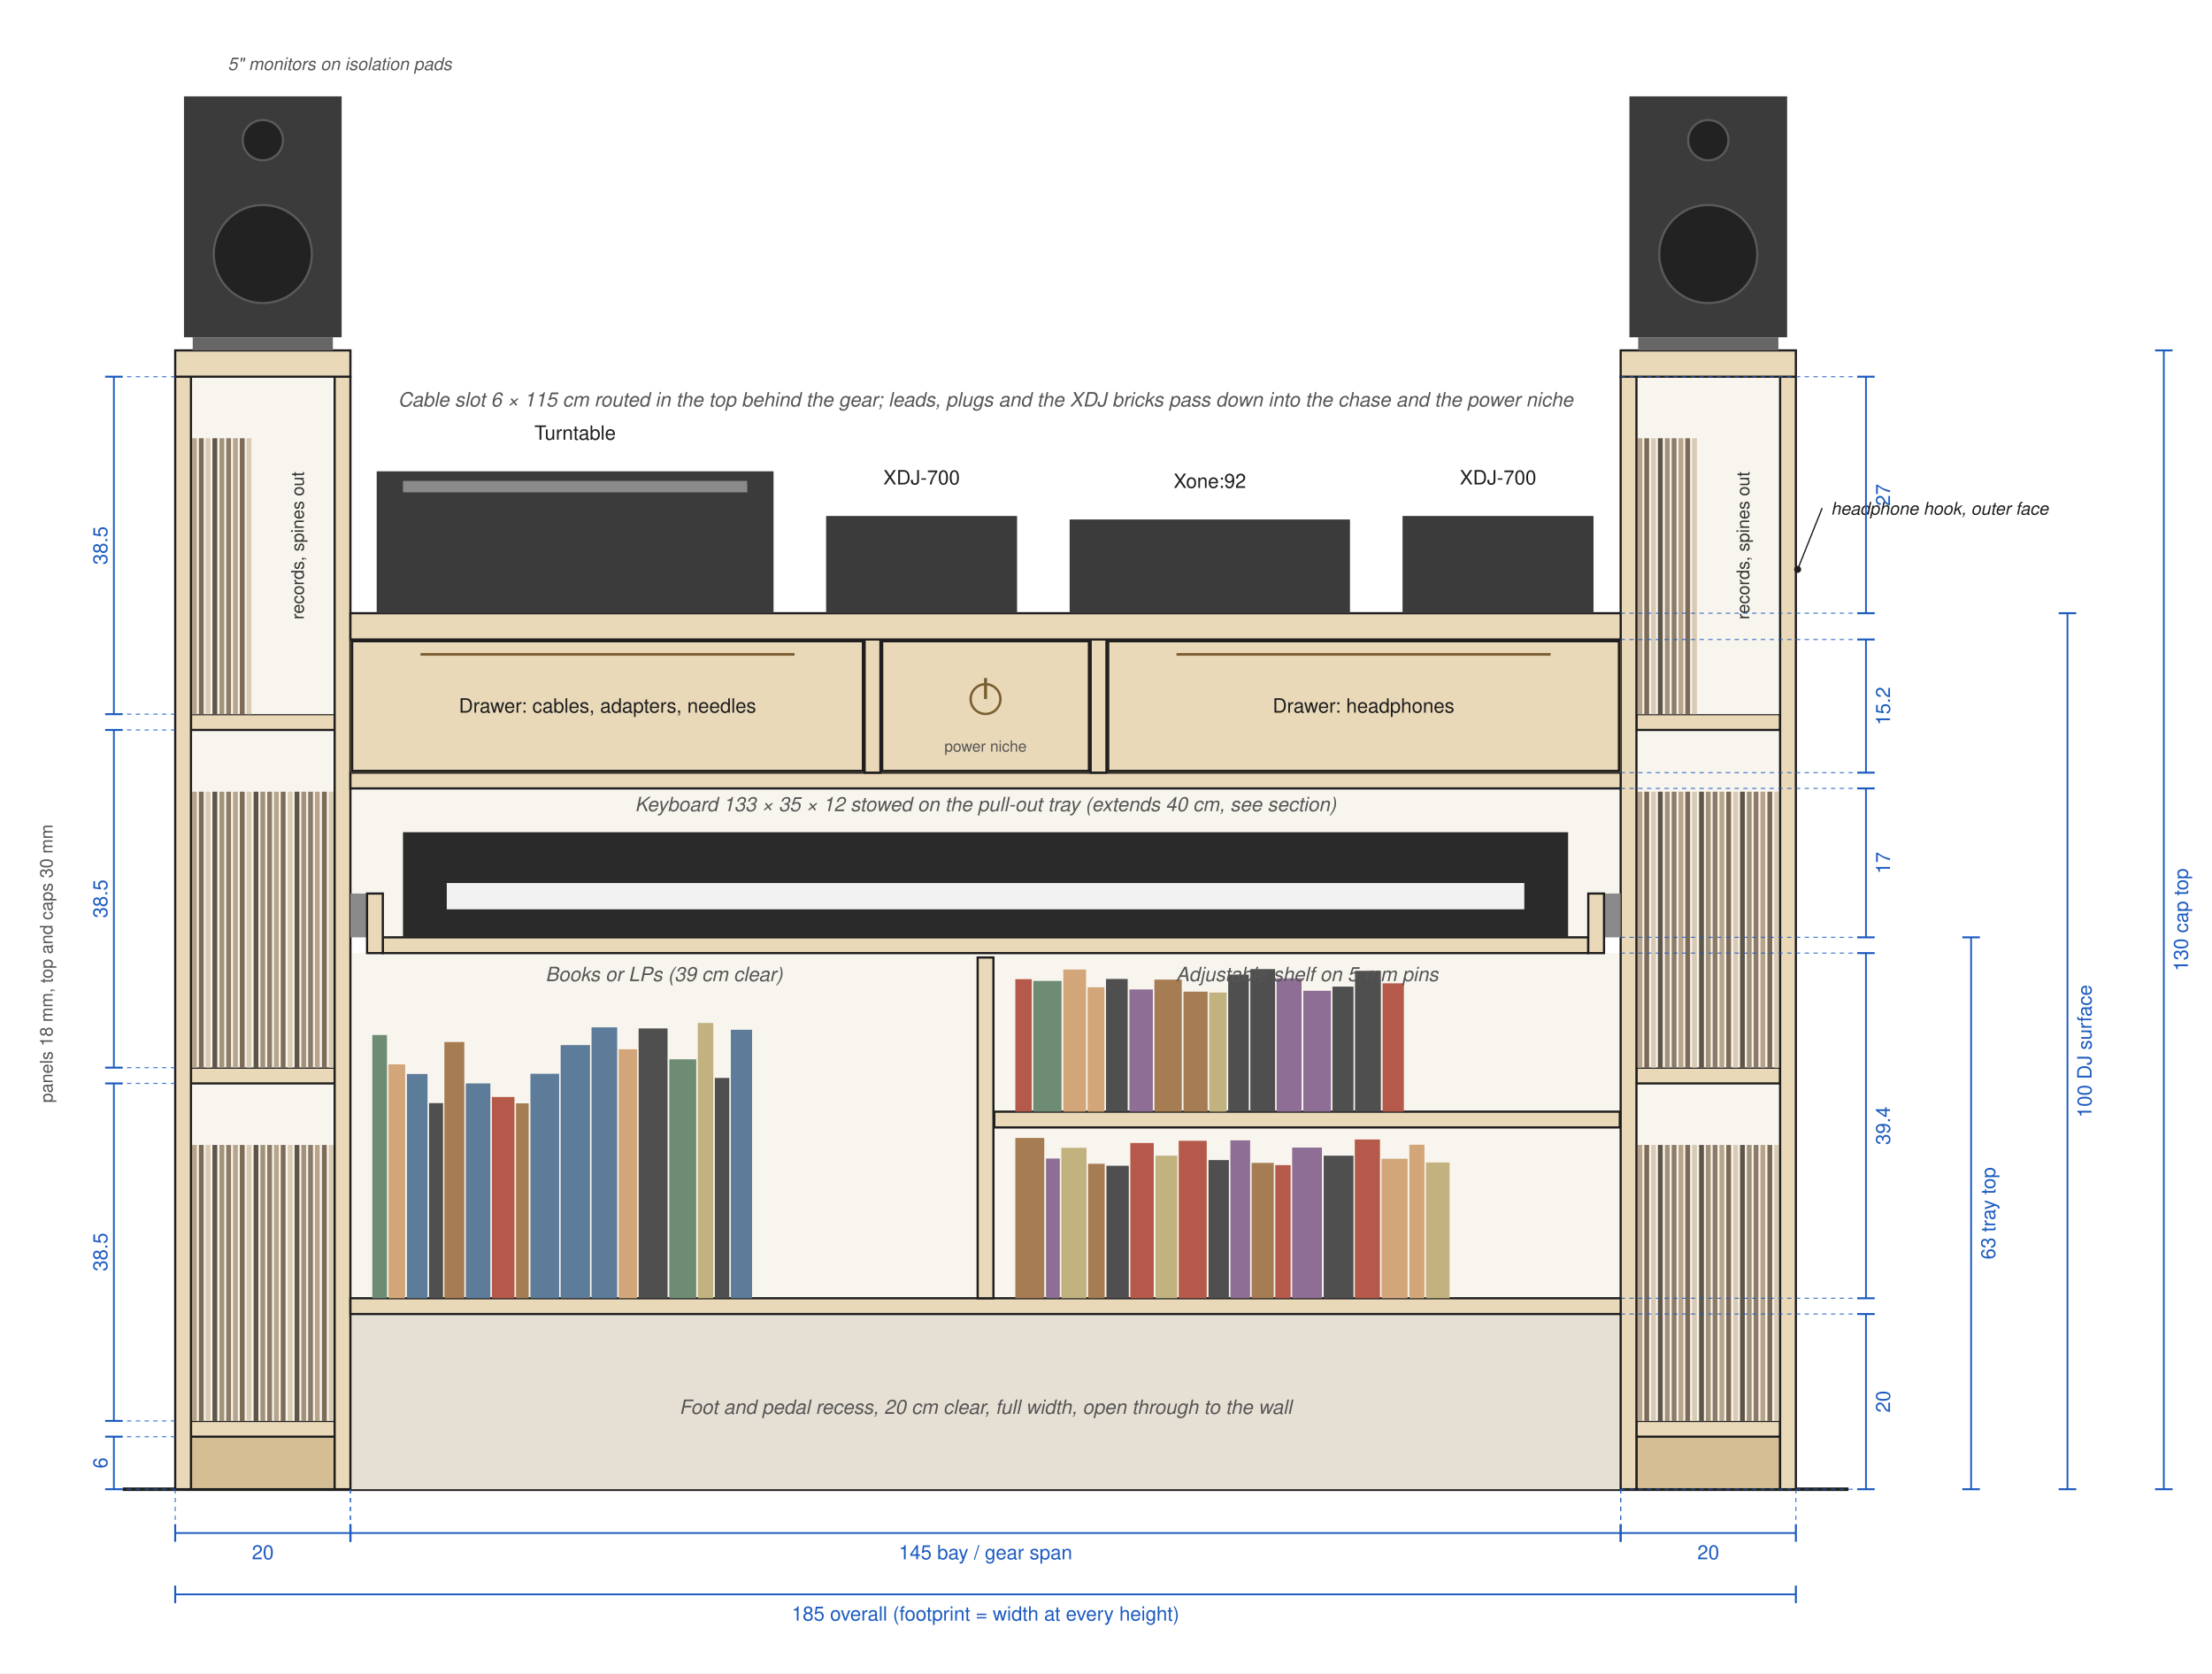
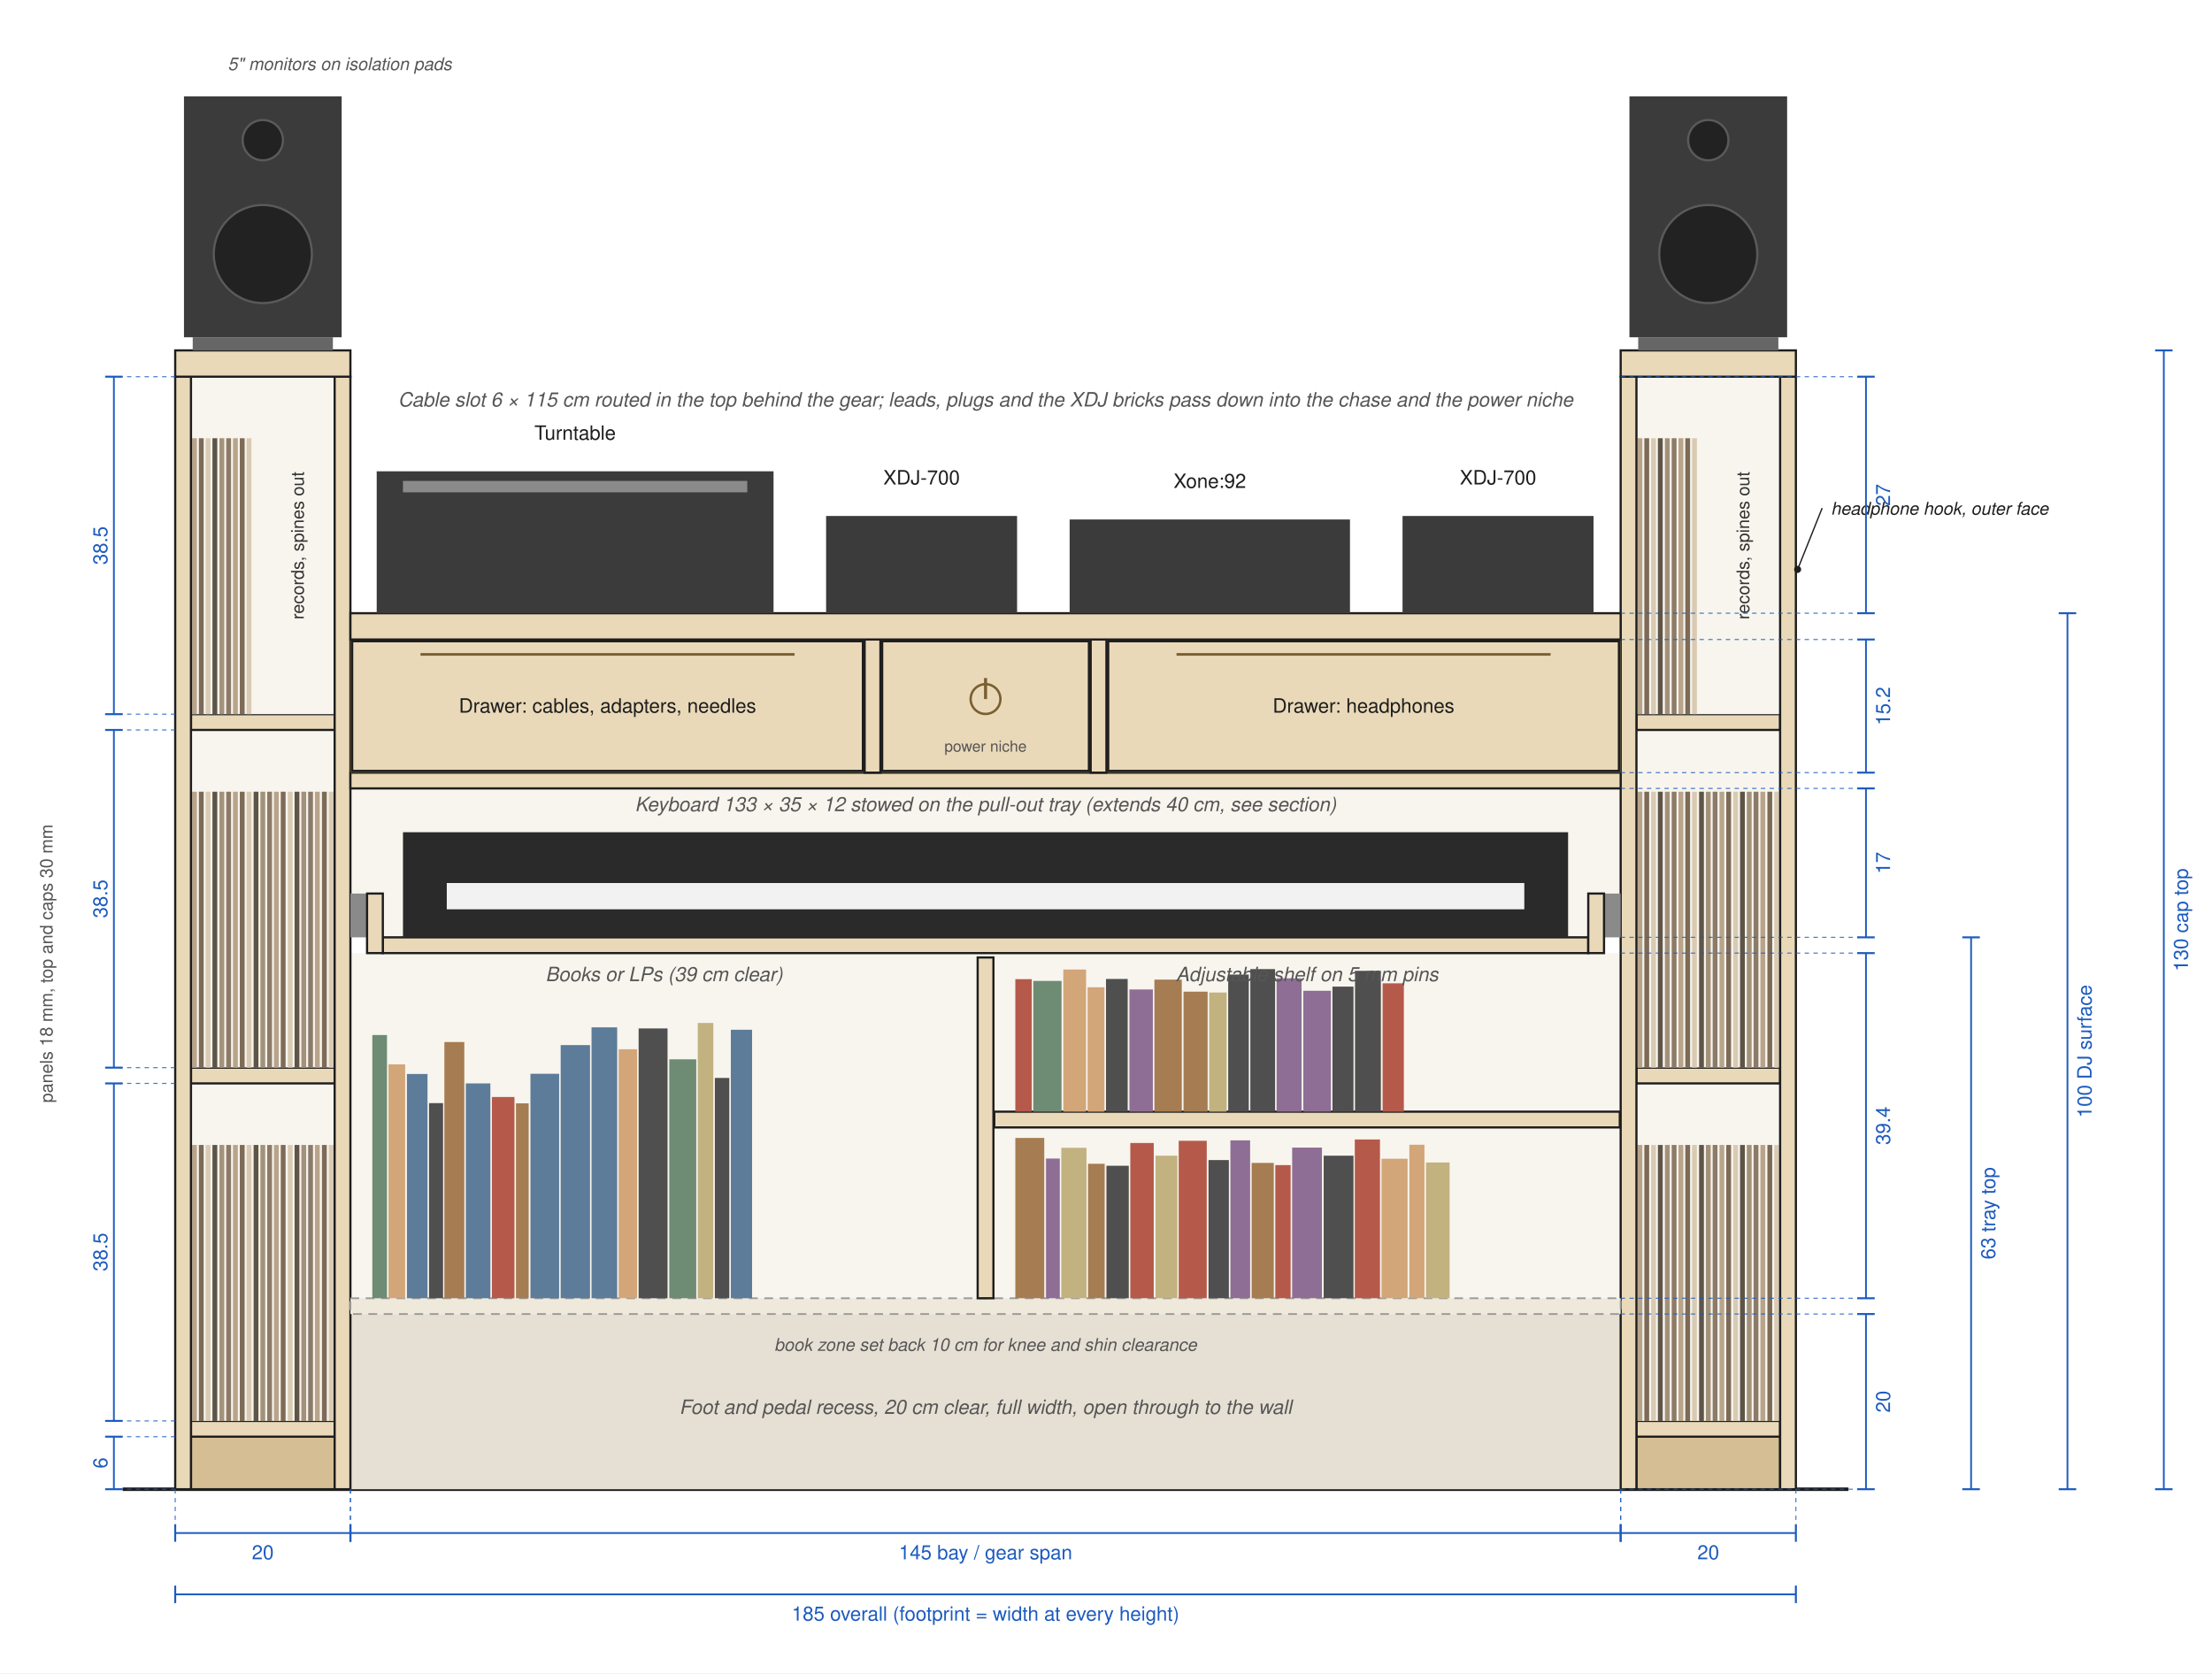
<svg xmlns="http://www.w3.org/2000/svg" viewBox="0 0 1010 764" width="1010" height="764" font-family="Helvetica Neue, Helvetica, Arial, sans-serif">
  <rect width="1010" height="764" fill="white" />
  <line x1="56.0" y1="680.0" x2="844.0" y2="680.0" stroke="#1E1E1E" stroke-width="1.6" opacity="1.0" />
  <rect x="160.0" y="600.0" width="580.0" height="80.0" fill="#E6E0D4" stroke="none" stroke-width="1.0" opacity="1.0" />
  <rect x="160.0" y="435.2" width="580.0" height="157.6" fill="#F8F5EE" stroke="none" stroke-width="1.0" opacity="1.0" />
  <rect x="160.0" y="360.0" width="580.0" height="68.0" fill="#F8F5EE" stroke="none" stroke-width="1.0" opacity="1.0" />
  <rect x="87.2" y="656.0" width="65.6" height="24.0" fill="#D6BE94" stroke="#1E1E1E" stroke-width="1.0" opacity="1.0" />
  <rect x="87.2" y="648.8" width="65.6" height="7.2" fill="#EAD9B9" stroke="#1E1E1E" stroke-width="1.0" opacity="1.0" />
  <rect x="87.2" y="494.7" width="65.6" height="154.1" fill="#F8F5EE" stroke="none" stroke-width="1.0" opacity="1.0" />
  <rect x="87.7" y="522.8" width="2.2" height="126.0" fill="#B8A48A" stroke="none" stroke-width="1.0" opacity="1.0" />
  <rect x="90.8" y="522.8" width="2.2" height="126.0" fill="#7D6B57" stroke="none" stroke-width="1.0" opacity="1.0" />
  <rect x="93.9" y="522.8" width="2.2" height="126.0" fill="#D9CBB3" stroke="none" stroke-width="1.0" opacity="1.0" />
  <rect x="97.0" y="522.8" width="2.2" height="126.0" fill="#5E5548" stroke="none" stroke-width="1.0" opacity="1.0" />
  <rect x="100.2" y="522.8" width="2.2" height="126.0" fill="#A3927A" stroke="none" stroke-width="1.0" opacity="1.0" />
  <rect x="103.3" y="522.8" width="2.2" height="126.0" fill="#8C7B68" stroke="none" stroke-width="1.0" opacity="1.0" />
  <rect x="106.4" y="522.8" width="2.2" height="126.0" fill="#B8A48A" stroke="none" stroke-width="1.0" opacity="1.0" />
  <rect x="109.5" y="522.8" width="2.2" height="126.0" fill="#7D6B57" stroke="none" stroke-width="1.0" opacity="1.0" />
  <rect x="112.6" y="522.8" width="2.2" height="126.0" fill="#D9CBB3" stroke="none" stroke-width="1.0" opacity="1.0" />
  <rect x="115.8" y="522.8" width="2.2" height="126.0" fill="#5E5548" stroke="none" stroke-width="1.0" opacity="1.0" />
  <rect x="118.9" y="522.8" width="2.2" height="126.0" fill="#A3927A" stroke="none" stroke-width="1.0" opacity="1.0" />
  <rect x="122.0" y="522.8" width="2.2" height="126.0" fill="#8C7B68" stroke="none" stroke-width="1.0" opacity="1.0" />
  <rect x="125.1" y="522.8" width="2.2" height="126.0" fill="#B8A48A" stroke="none" stroke-width="1.0" opacity="1.0" />
  <rect x="128.2" y="522.8" width="2.2" height="126.0" fill="#7D6B57" stroke="none" stroke-width="1.0" opacity="1.0" />
  <rect x="131.4" y="522.8" width="2.2" height="126.0" fill="#D9CBB3" stroke="none" stroke-width="1.0" opacity="1.0" />
  <rect x="134.5" y="522.8" width="2.2" height="126.0" fill="#5E5548" stroke="none" stroke-width="1.0" opacity="1.0" />
  <rect x="137.6" y="522.8" width="2.2" height="126.0" fill="#A3927A" stroke="none" stroke-width="1.0" opacity="1.0" />
  <rect x="140.7" y="522.8" width="2.2" height="126.0" fill="#8C7B68" stroke="none" stroke-width="1.0" opacity="1.0" />
  <rect x="143.8" y="522.8" width="2.2" height="126.0" fill="#B8A48A" stroke="none" stroke-width="1.0" opacity="1.0" />
  <rect x="147.0" y="522.8" width="2.2" height="126.0" fill="#7D6B57" stroke="none" stroke-width="1.0" opacity="1.0" />
  <rect x="150.1" y="522.8" width="2.2" height="126.0" fill="#D9CBB3" stroke="none" stroke-width="1.0" opacity="1.0" />
  <rect x="87.2" y="487.5" width="65.6" height="7.2" fill="#EAD9B9" stroke="#1E1E1E" stroke-width="1.0" opacity="1.0" />
  <rect x="87.2" y="333.3" width="65.6" height="154.1" fill="#F8F5EE" stroke="none" stroke-width="1.0" opacity="1.0" />
  <rect x="87.7" y="361.5" width="2.2" height="126.0" fill="#B8A48A" stroke="none" stroke-width="1.0" opacity="1.0" />
  <rect x="90.8" y="361.5" width="2.2" height="126.0" fill="#7D6B57" stroke="none" stroke-width="1.0" opacity="1.0" />
  <rect x="93.9" y="361.5" width="2.2" height="126.0" fill="#D9CBB3" stroke="none" stroke-width="1.0" opacity="1.0" />
  <rect x="97.0" y="361.5" width="2.2" height="126.0" fill="#5E5548" stroke="none" stroke-width="1.0" opacity="1.0" />
  <rect x="100.2" y="361.5" width="2.2" height="126.0" fill="#A3927A" stroke="none" stroke-width="1.0" opacity="1.0" />
  <rect x="103.3" y="361.5" width="2.2" height="126.0" fill="#8C7B68" stroke="none" stroke-width="1.0" opacity="1.0" />
  <rect x="106.4" y="361.5" width="2.2" height="126.0" fill="#B8A48A" stroke="none" stroke-width="1.0" opacity="1.0" />
  <rect x="109.5" y="361.5" width="2.2" height="126.0" fill="#7D6B57" stroke="none" stroke-width="1.0" opacity="1.0" />
  <rect x="112.6" y="361.5" width="2.2" height="126.0" fill="#D9CBB3" stroke="none" stroke-width="1.0" opacity="1.0" />
  <rect x="115.8" y="361.5" width="2.2" height="126.0" fill="#5E5548" stroke="none" stroke-width="1.0" opacity="1.0" />
  <rect x="118.9" y="361.5" width="2.2" height="126.0" fill="#A3927A" stroke="none" stroke-width="1.0" opacity="1.0" />
  <rect x="122.0" y="361.5" width="2.2" height="126.0" fill="#8C7B68" stroke="none" stroke-width="1.0" opacity="1.0" />
  <rect x="125.1" y="361.5" width="2.2" height="126.0" fill="#B8A48A" stroke="none" stroke-width="1.0" opacity="1.0" />
  <rect x="128.2" y="361.5" width="2.2" height="126.0" fill="#7D6B57" stroke="none" stroke-width="1.0" opacity="1.0" />
  <rect x="131.4" y="361.5" width="2.2" height="126.0" fill="#D9CBB3" stroke="none" stroke-width="1.0" opacity="1.0" />
  <rect x="134.5" y="361.5" width="2.2" height="126.0" fill="#5E5548" stroke="none" stroke-width="1.0" opacity="1.0" />
  <rect x="137.6" y="361.5" width="2.2" height="126.0" fill="#A3927A" stroke="none" stroke-width="1.0" opacity="1.0" />
  <rect x="140.7" y="361.5" width="2.2" height="126.0" fill="#8C7B68" stroke="none" stroke-width="1.0" opacity="1.0" />
  <rect x="143.8" y="361.5" width="2.2" height="126.0" fill="#B8A48A" stroke="none" stroke-width="1.0" opacity="1.0" />
  <rect x="147.0" y="361.5" width="2.2" height="126.0" fill="#7D6B57" stroke="none" stroke-width="1.0" opacity="1.0" />
  <rect x="150.1" y="361.5" width="2.2" height="126.0" fill="#D9CBB3" stroke="none" stroke-width="1.0" opacity="1.0" />
  <rect x="87.2" y="326.1" width="65.6" height="7.2" fill="#EAD9B9" stroke="#1E1E1E" stroke-width="1.0" opacity="1.0" />
  <rect x="87.2" y="172.0" width="65.6" height="154.1" fill="#F8F5EE" stroke="none" stroke-width="1.0" opacity="1.0" />
  <rect x="87.7" y="200.1" width="2.2" height="126.0" fill="#B8A48A" stroke="none" stroke-width="1.0" opacity="1.0" />
  <rect x="90.8" y="200.1" width="2.2" height="126.0" fill="#7D6B57" stroke="none" stroke-width="1.0" opacity="1.0" />
  <rect x="93.9" y="200.1" width="2.2" height="126.0" fill="#D9CBB3" stroke="none" stroke-width="1.0" opacity="1.0" />
  <rect x="97.0" y="200.1" width="2.2" height="126.0" fill="#5E5548" stroke="none" stroke-width="1.0" opacity="1.0" />
  <rect x="100.2" y="200.1" width="2.2" height="126.0" fill="#A3927A" stroke="none" stroke-width="1.0" opacity="1.0" />
  <rect x="103.3" y="200.1" width="2.2" height="126.0" fill="#8C7B68" stroke="none" stroke-width="1.0" opacity="1.0" />
  <rect x="106.4" y="200.1" width="2.2" height="126.0" fill="#B8A48A" stroke="none" stroke-width="1.0" opacity="1.0" />
  <rect x="109.5" y="200.1" width="2.2" height="126.0" fill="#7D6B57" stroke="none" stroke-width="1.0" opacity="1.0" />
  <rect x="112.6" y="200.1" width="2.2" height="126.0" fill="#D9CBB3" stroke="none" stroke-width="1.0" opacity="1.0" />
  <text x="138.7" y="249.1" font-size="8" text-anchor="middle" fill="#333" font-weight="normal" transform="rotate(-90 138.7 249.1)">records, spines out</text>
  <rect x="80.0" y="172.0" width="7.2" height="508.0" fill="#EAD9B9" stroke="#1E1E1E" stroke-width="1.0" opacity="1.0" />
  <rect x="152.8" y="172.0" width="7.2" height="508.0" fill="#EAD9B9" stroke="#1E1E1E" stroke-width="1.0" opacity="1.0" />
  <rect x="80.0" y="160.0" width="80.0" height="12.0" fill="#EAD9B9" stroke="#1E1E1E" stroke-width="1.0" opacity="1.0" />
  <rect x="88.0" y="154.0" width="64.0" height="6.0" fill="#666" stroke="none" stroke-width="1.0" opacity="1.0" />
  <rect x="84.0" y="44.0" width="72.0" height="110.0" fill="#3B3B3B" stroke="none" stroke-width="1.0" opacity="1.0" />
  <circle cx="120.0" cy="116.0" r="22.4" fill="#222" stroke="#5a5a5a" stroke-width="1.0" />
  <circle cx="120.0" cy="64.0" r="9.2" fill="#222" stroke="#5a5a5a" stroke-width="1.0" />
  <rect x="747.2" y="656.0" width="65.6" height="24.0" fill="#D6BE94" stroke="#1E1E1E" stroke-width="1.0" opacity="1.0" />
  <rect x="747.2" y="648.8" width="65.6" height="7.2" fill="#EAD9B9" stroke="#1E1E1E" stroke-width="1.0" opacity="1.0" />
  <rect x="747.2" y="494.7" width="65.6" height="154.1" fill="#F8F5EE" stroke="none" stroke-width="1.0" opacity="1.0" />
  <rect x="747.7" y="522.8" width="2.2" height="126.0" fill="#B8A48A" stroke="none" stroke-width="1.0" opacity="1.0" />
  <rect x="750.8" y="522.8" width="2.2" height="126.0" fill="#7D6B57" stroke="none" stroke-width="1.0" opacity="1.0" />
  <rect x="753.9" y="522.8" width="2.2" height="126.0" fill="#D9CBB3" stroke="none" stroke-width="1.0" opacity="1.0" />
  <rect x="757.0" y="522.8" width="2.2" height="126.0" fill="#5E5548" stroke="none" stroke-width="1.0" opacity="1.0" />
  <rect x="760.2" y="522.8" width="2.2" height="126.0" fill="#A3927A" stroke="none" stroke-width="1.0" opacity="1.0" />
  <rect x="763.3" y="522.8" width="2.2" height="126.0" fill="#8C7B68" stroke="none" stroke-width="1.0" opacity="1.0" />
  <rect x="766.4" y="522.8" width="2.2" height="126.0" fill="#B8A48A" stroke="none" stroke-width="1.0" opacity="1.0" />
  <rect x="769.5" y="522.8" width="2.2" height="126.0" fill="#7D6B57" stroke="none" stroke-width="1.0" opacity="1.0" />
  <rect x="772.6" y="522.8" width="2.2" height="126.0" fill="#D9CBB3" stroke="none" stroke-width="1.0" opacity="1.0" />
  <rect x="775.8" y="522.8" width="2.2" height="126.0" fill="#5E5548" stroke="none" stroke-width="1.0" opacity="1.0" />
  <rect x="778.9" y="522.8" width="2.2" height="126.0" fill="#A3927A" stroke="none" stroke-width="1.0" opacity="1.0" />
  <rect x="782.0" y="522.8" width="2.2" height="126.0" fill="#8C7B68" stroke="none" stroke-width="1.0" opacity="1.0" />
  <rect x="785.1" y="522.8" width="2.2" height="126.0" fill="#B8A48A" stroke="none" stroke-width="1.0" opacity="1.0" />
  <rect x="788.2" y="522.8" width="2.2" height="126.0" fill="#7D6B57" stroke="none" stroke-width="1.0" opacity="1.0" />
  <rect x="791.4" y="522.8" width="2.2" height="126.0" fill="#D9CBB3" stroke="none" stroke-width="1.0" opacity="1.0" />
  <rect x="794.5" y="522.8" width="2.2" height="126.0" fill="#5E5548" stroke="none" stroke-width="1.0" opacity="1.0" />
  <rect x="797.6" y="522.8" width="2.2" height="126.0" fill="#A3927A" stroke="none" stroke-width="1.0" opacity="1.0" />
  <rect x="800.7" y="522.8" width="2.2" height="126.0" fill="#8C7B68" stroke="none" stroke-width="1.0" opacity="1.0" />
  <rect x="803.8" y="522.8" width="2.2" height="126.0" fill="#B8A48A" stroke="none" stroke-width="1.0" opacity="1.0" />
  <rect x="807.0" y="522.8" width="2.2" height="126.0" fill="#7D6B57" stroke="none" stroke-width="1.0" opacity="1.0" />
  <rect x="810.1" y="522.8" width="2.2" height="126.0" fill="#D9CBB3" stroke="none" stroke-width="1.0" opacity="1.0" />
  <rect x="747.2" y="487.5" width="65.6" height="7.2" fill="#EAD9B9" stroke="#1E1E1E" stroke-width="1.0" opacity="1.0" />
  <rect x="747.2" y="333.3" width="65.6" height="154.1" fill="#F8F5EE" stroke="none" stroke-width="1.0" opacity="1.0" />
  <rect x="747.7" y="361.5" width="2.2" height="126.0" fill="#B8A48A" stroke="none" stroke-width="1.0" opacity="1.0" />
  <rect x="750.8" y="361.5" width="2.2" height="126.0" fill="#7D6B57" stroke="none" stroke-width="1.0" opacity="1.0" />
  <rect x="753.9" y="361.5" width="2.2" height="126.0" fill="#D9CBB3" stroke="none" stroke-width="1.0" opacity="1.0" />
  <rect x="757.0" y="361.5" width="2.2" height="126.0" fill="#5E5548" stroke="none" stroke-width="1.0" opacity="1.0" />
  <rect x="760.2" y="361.5" width="2.2" height="126.0" fill="#A3927A" stroke="none" stroke-width="1.0" opacity="1.0" />
  <rect x="763.3" y="361.5" width="2.2" height="126.0" fill="#8C7B68" stroke="none" stroke-width="1.0" opacity="1.0" />
  <rect x="766.4" y="361.5" width="2.2" height="126.0" fill="#B8A48A" stroke="none" stroke-width="1.0" opacity="1.0" />
  <rect x="769.5" y="361.5" width="2.2" height="126.0" fill="#7D6B57" stroke="none" stroke-width="1.0" opacity="1.0" />
  <rect x="772.6" y="361.5" width="2.2" height="126.0" fill="#D9CBB3" stroke="none" stroke-width="1.0" opacity="1.0" />
  <rect x="775.8" y="361.5" width="2.2" height="126.0" fill="#5E5548" stroke="none" stroke-width="1.0" opacity="1.0" />
  <rect x="778.9" y="361.5" width="2.2" height="126.0" fill="#A3927A" stroke="none" stroke-width="1.0" opacity="1.0" />
  <rect x="782.0" y="361.5" width="2.2" height="126.0" fill="#8C7B68" stroke="none" stroke-width="1.0" opacity="1.0" />
  <rect x="785.1" y="361.5" width="2.2" height="126.0" fill="#B8A48A" stroke="none" stroke-width="1.0" opacity="1.0" />
  <rect x="788.2" y="361.5" width="2.2" height="126.0" fill="#7D6B57" stroke="none" stroke-width="1.0" opacity="1.0" />
  <rect x="791.4" y="361.5" width="2.2" height="126.0" fill="#D9CBB3" stroke="none" stroke-width="1.0" opacity="1.0" />
  <rect x="794.5" y="361.5" width="2.2" height="126.0" fill="#5E5548" stroke="none" stroke-width="1.0" opacity="1.0" />
  <rect x="797.6" y="361.5" width="2.2" height="126.0" fill="#A3927A" stroke="none" stroke-width="1.0" opacity="1.0" />
  <rect x="800.7" y="361.5" width="2.2" height="126.0" fill="#8C7B68" stroke="none" stroke-width="1.0" opacity="1.0" />
  <rect x="803.8" y="361.5" width="2.2" height="126.0" fill="#B8A48A" stroke="none" stroke-width="1.0" opacity="1.0" />
  <rect x="807.0" y="361.5" width="2.2" height="126.0" fill="#7D6B57" stroke="none" stroke-width="1.0" opacity="1.0" />
  <rect x="810.1" y="361.5" width="2.2" height="126.0" fill="#D9CBB3" stroke="none" stroke-width="1.0" opacity="1.0" />
  <rect x="747.2" y="326.1" width="65.6" height="7.2" fill="#EAD9B9" stroke="#1E1E1E" stroke-width="1.0" opacity="1.0" />
  <rect x="747.2" y="172.0" width="65.6" height="154.1" fill="#F8F5EE" stroke="none" stroke-width="1.0" opacity="1.0" />
  <rect x="747.7" y="200.1" width="2.2" height="126.0" fill="#B8A48A" stroke="none" stroke-width="1.0" opacity="1.0" />
  <rect x="750.8" y="200.1" width="2.2" height="126.0" fill="#7D6B57" stroke="none" stroke-width="1.0" opacity="1.0" />
  <rect x="753.9" y="200.1" width="2.2" height="126.0" fill="#D9CBB3" stroke="none" stroke-width="1.0" opacity="1.0" />
  <rect x="757.0" y="200.1" width="2.2" height="126.0" fill="#5E5548" stroke="none" stroke-width="1.0" opacity="1.0" />
  <rect x="760.2" y="200.1" width="2.2" height="126.0" fill="#A3927A" stroke="none" stroke-width="1.0" opacity="1.0" />
  <rect x="763.3" y="200.1" width="2.2" height="126.0" fill="#8C7B68" stroke="none" stroke-width="1.0" opacity="1.0" />
  <rect x="766.4" y="200.1" width="2.2" height="126.0" fill="#B8A48A" stroke="none" stroke-width="1.0" opacity="1.0" />
  <rect x="769.5" y="200.1" width="2.2" height="126.0" fill="#7D6B57" stroke="none" stroke-width="1.0" opacity="1.0" />
  <rect x="772.6" y="200.1" width="2.2" height="126.0" fill="#D9CBB3" stroke="none" stroke-width="1.0" opacity="1.0" />
  <text x="798.7" y="249.1" font-size="8" text-anchor="middle" fill="#333" font-weight="normal" transform="rotate(-90 798.7 249.1)">records, spines out</text>
  <rect x="740.0" y="172.0" width="7.2" height="508.0" fill="#EAD9B9" stroke="#1E1E1E" stroke-width="1.0" opacity="1.0" />
  <rect x="812.8" y="172.0" width="7.2" height="508.0" fill="#EAD9B9" stroke="#1E1E1E" stroke-width="1.0" opacity="1.0" />
  <rect x="740.0" y="160.0" width="80.0" height="12.0" fill="#EAD9B9" stroke="#1E1E1E" stroke-width="1.0" opacity="1.0" />
  <rect x="748.0" y="154.0" width="64.0" height="6.0" fill="#666" stroke="none" stroke-width="1.0" opacity="1.0" />
  <rect x="744.0" y="44.0" width="72.0" height="110.0" fill="#3B3B3B" stroke="none" stroke-width="1.0" opacity="1.0" />
  <circle cx="780.0" cy="116.0" r="22.4" fill="#222" stroke="#5a5a5a" stroke-width="1.0" />
  <circle cx="780.0" cy="64.0" r="9.2" fill="#222" stroke="#5a5a5a" stroke-width="1.0" />
-   <rect x="160.0" y="592.8" width="580.0" height="7.2" fill="#EAD9B9" stroke="#1E1E1E" stroke-width="1.0" opacity="1.0" />
+   <rect x="160.0" y="592.8" width="580.0" height="7.2" fill="#EFE9DC" stroke="#9A9A9A" stroke-width="0.8" stroke-dasharray="4,3" opacity="1.0" />
+   <text x="450.0" y="616.8" font-size="8" text-anchor="middle" fill="#555" font-weight="normal" font-style="italic">book zone set back 10 cm for knee and shin clearance</text>
  <rect x="170.0" y="472.6" width="6.7" height="120.2" fill="#6E8B74" stroke="none" stroke-width="1.0" opacity="1.0" />
  <rect x="177.4" y="486.0" width="7.6" height="106.8" fill="#D2A679" stroke="none" stroke-width="1.0" opacity="1.0" />
  <rect x="185.8" y="490.4" width="9.4" height="102.4" fill="#5C7C99" stroke="none" stroke-width="1.0" opacity="1.0" />
  <rect x="195.9" y="503.7" width="6.4" height="89.1" fill="#4F4F4F" stroke="none" stroke-width="1.0" opacity="1.0" />
  <rect x="202.9" y="475.8" width="9.1" height="117.0" fill="#A67C52" stroke="none" stroke-width="1.0" opacity="1.0" />
  <rect x="212.7" y="494.7" width="11.2" height="98.1" fill="#5C7C99" stroke="none" stroke-width="1.0" opacity="1.0" />
  <rect x="224.6" y="500.9" width="10.3" height="91.9" fill="#B55A4A" stroke="none" stroke-width="1.0" opacity="1.0" />
  <rect x="235.6" y="503.8" width="5.8" height="89.0" fill="#A67C52" stroke="none" stroke-width="1.0" opacity="1.0" />
  <rect x="242.2" y="490.3" width="13.1" height="102.5" fill="#5C7C99" stroke="none" stroke-width="1.0" opacity="1.0" />
  <rect x="256.0" y="477.2" width="13.4" height="115.6" fill="#5C7C99" stroke="none" stroke-width="1.0" opacity="1.0" />
  <rect x="270.1" y="469.1" width="11.7" height="123.7" fill="#5C7C99" stroke="none" stroke-width="1.0" opacity="1.0" />
  <rect x="282.5" y="479.1" width="8.4" height="113.7" fill="#D2A679" stroke="none" stroke-width="1.0" opacity="1.0" />
  <rect x="291.6" y="469.6" width="13.2" height="123.2" fill="#4F4F4F" stroke="none" stroke-width="1.0" opacity="1.0" />
  <rect x="305.6" y="483.7" width="12.3" height="109.1" fill="#6E8B74" stroke="none" stroke-width="1.0" opacity="1.0" />
  <rect x="318.6" y="467.1" width="7.1" height="125.7" fill="#C2B280" stroke="none" stroke-width="1.0" opacity="1.0" />
  <rect x="326.4" y="492.2" width="6.6" height="100.6" fill="#4F4F4F" stroke="none" stroke-width="1.0" opacity="1.0" />
  <rect x="333.7" y="470.2" width="9.7" height="122.6" fill="#5C7C99" stroke="none" stroke-width="1.0" opacity="1.0" />
  <rect x="454.0" y="507.6" width="285.6" height="7.2" fill="#EAD9B9" stroke="#1E1E1E" stroke-width="1.0" opacity="1.0" />
  <rect x="463.6" y="519.6" width="13.2" height="73.2" fill="#A67C52" stroke="none" stroke-width="1.0" opacity="1.0" />
  <rect x="477.6" y="529.0" width="6.3" height="63.8" fill="#8E6E95" stroke="none" stroke-width="1.0" opacity="1.0" />
  <rect x="484.6" y="524.1" width="11.5" height="68.7" fill="#C2B280" stroke="none" stroke-width="1.0" opacity="1.0" />
  <rect x="496.8" y="531.4" width="7.6" height="61.4" fill="#A67C52" stroke="none" stroke-width="1.0" opacity="1.0" />
  <rect x="505.2" y="532.3" width="10.2" height="60.5" fill="#4F4F4F" stroke="none" stroke-width="1.0" opacity="1.0" />
  <rect x="516.1" y="521.9" width="10.7" height="70.9" fill="#B55A4A" stroke="none" stroke-width="1.0" opacity="1.0" />
  <rect x="527.6" y="527.7" width="10.0" height="65.1" fill="#C2B280" stroke="none" stroke-width="1.0" opacity="1.0" />
  <rect x="538.2" y="520.9" width="12.8" height="71.9" fill="#B55A4A" stroke="none" stroke-width="1.0" opacity="1.0" />
  <rect x="551.8" y="529.7" width="9.3" height="63.1" fill="#4F4F4F" stroke="none" stroke-width="1.0" opacity="1.0" />
  <rect x="561.8" y="520.7" width="9.0" height="72.1" fill="#8E6E95" stroke="none" stroke-width="1.0" opacity="1.0" />
  <rect x="571.5" y="531.0" width="10.1" height="61.8" fill="#A67C52" stroke="none" stroke-width="1.0" opacity="1.0" />
  <rect x="582.3" y="532.0" width="7.0" height="60.8" fill="#B55A4A" stroke="none" stroke-width="1.0" opacity="1.0" />
  <rect x="590.0" y="524.0" width="13.6" height="68.8" fill="#8E6E95" stroke="none" stroke-width="1.0" opacity="1.0" />
  <rect x="604.4" y="527.7" width="13.6" height="65.1" fill="#4F4F4F" stroke="none" stroke-width="1.0" opacity="1.0" />
  <rect x="618.6" y="520.3" width="11.5" height="72.5" fill="#B55A4A" stroke="none" stroke-width="1.0" opacity="1.0" />
  <rect x="630.8" y="529.1" width="11.9" height="63.7" fill="#D2A679" stroke="none" stroke-width="1.0" opacity="1.0" />
  <rect x="643.5" y="522.7" width="6.9" height="70.1" fill="#D2A679" stroke="none" stroke-width="1.0" opacity="1.0" />
  <rect x="651.1" y="530.8" width="10.8" height="62.0" fill="#C2B280" stroke="none" stroke-width="1.0" opacity="1.0" />
  <rect x="463.6" y="447.1" width="7.5" height="60.5" fill="#B55A4A" stroke="none" stroke-width="1.0" opacity="1.0" />
  <rect x="471.8" y="447.9" width="12.9" height="59.7" fill="#6E8B74" stroke="none" stroke-width="1.0" opacity="1.0" />
  <rect x="485.5" y="442.7" width="10.4" height="64.9" fill="#D2A679" stroke="none" stroke-width="1.0" opacity="1.0" />
  <rect x="496.6" y="450.8" width="7.7" height="56.8" fill="#D2A679" stroke="none" stroke-width="1.0" opacity="1.0" />
  <rect x="505.0" y="447.0" width="9.9" height="60.6" fill="#4F4F4F" stroke="none" stroke-width="1.0" opacity="1.0" />
  <rect x="515.7" y="451.8" width="10.7" height="55.8" fill="#8E6E95" stroke="none" stroke-width="1.0" opacity="1.0" />
  <rect x="527.1" y="447.3" width="12.5" height="60.3" fill="#A67C52" stroke="none" stroke-width="1.0" opacity="1.0" />
  <rect x="540.4" y="452.8" width="11.0" height="54.8" fill="#A67C52" stroke="none" stroke-width="1.0" opacity="1.0" />
  <rect x="552.1" y="453.2" width="8.0" height="54.4" fill="#C2B280" stroke="none" stroke-width="1.0" opacity="1.0" />
  <rect x="560.8" y="445.0" width="9.4" height="62.6" fill="#4F4F4F" stroke="none" stroke-width="1.0" opacity="1.0" />
  <rect x="570.9" y="442.5" width="11.3" height="65.1" fill="#4F4F4F" stroke="none" stroke-width="1.0" opacity="1.0" />
  <rect x="582.9" y="446.7" width="11.4" height="60.9" fill="#8E6E95" stroke="none" stroke-width="1.0" opacity="1.0" />
  <rect x="595.1" y="452.4" width="12.6" height="55.2" fill="#8E6E95" stroke="none" stroke-width="1.0" opacity="1.0" />
  <rect x="608.4" y="450.5" width="9.6" height="57.1" fill="#4F4F4F" stroke="none" stroke-width="1.0" opacity="1.0" />
  <rect x="618.7" y="443.3" width="11.8" height="64.3" fill="#4F4F4F" stroke="none" stroke-width="1.0" opacity="1.0" />
  <rect x="631.3" y="449.0" width="9.7" height="58.6" fill="#B55A4A" stroke="none" stroke-width="1.0" opacity="1.0" />
  <rect x="446.4" y="437.2" width="7.2" height="155.6" fill="#EAD9B9" stroke="#1E1E1E" stroke-width="1.0" opacity="1.0" />
  <rect x="160.0" y="408.0" width="7.6" height="20.0" fill="#8a8a8a" stroke="none" stroke-width="1.0" opacity="1.0" />
  <rect x="732.4" y="408.0" width="7.6" height="20.0" fill="#8a8a8a" stroke="none" stroke-width="1.0" opacity="1.0" />
  <rect x="174.8" y="428.0" width="550.4" height="7.2" fill="#EAD9B9" stroke="#1E1E1E" stroke-width="1.0" opacity="1.0" />
  <rect x="167.6" y="408.0" width="7.2" height="27.2" fill="#EAD9B9" stroke="#1E1E1E" stroke-width="1.0" opacity="1.0" />
  <rect x="725.2" y="408.0" width="7.2" height="27.2" fill="#EAD9B9" stroke="#1E1E1E" stroke-width="1.0" opacity="1.0" />
  <rect x="184.0" y="380.0" width="532.0" height="48.0" fill="#2A2A2A" stroke="none" stroke-width="1.0" opacity="1.0" />
  <rect x="204.0" y="403.2" width="492.0" height="12.0" fill="#F2F2F2" stroke="none" stroke-width="1.0" opacity="1.0" />
  <rect x="160.0" y="352.8" width="580.0" height="7.2" fill="#EAD9B9" stroke="#1E1E1E" stroke-width="1.0" opacity="1.0" />
  <rect x="160.0" y="292.0" width="580.0" height="60.8" fill="#6B5A40" stroke="none" stroke-width="1.0" opacity="1.0" />
  <rect x="160.8" y="292.8" width="233.2" height="59.2" fill="#EAD9B9" stroke="#1E1E1E" stroke-width="1.0" opacity="1.0" />
  <line x1="192.0" y1="298.8" x2="362.8" y2="298.8" stroke="#7A5F32" stroke-width="1.2" opacity="1.0" />
  <rect x="506.0" y="292.8" width="233.2" height="59.2" fill="#EAD9B9" stroke="#1E1E1E" stroke-width="1.0" opacity="1.0" />
  <line x1="537.2" y1="298.8" x2="708.0" y2="298.8" stroke="#7A5F32" stroke-width="1.2" opacity="1.0" />
  <rect x="394.8" y="292.0" width="7.2" height="60.8" fill="#EAD9B9" stroke="#1E1E1E" stroke-width="1.0" opacity="1.0" />
  <rect x="498.0" y="292.0" width="7.2" height="60.8" fill="#EAD9B9" stroke="#1E1E1E" stroke-width="1.0" opacity="1.0" />
  <rect x="402.8" y="292.8" width="94.4" height="59.2" fill="#EAD9B9" stroke="#1E1E1E" stroke-width="1.0" opacity="1.0" />
  <circle cx="450.0" cy="319.2" r="6.8" fill="none" stroke="#7A5F32" stroke-width="1.1" />
  <line x1="450.0" y1="319.2" x2="450.0" y2="309.6" stroke="#7A5F32" stroke-width="1.4" opacity="1.0" />
  <text x="450.0" y="343.2" font-size="7" text-anchor="middle" fill="#555" font-weight="normal">power niche</text>
  <rect x="160.0" y="280.0" width="580.0" height="12.0" fill="#EAD9B9" stroke="#1E1E1E" stroke-width="1.0" opacity="1.0" />
  <rect x="172.0" y="215.2" width="181.2" height="64.8" fill="#3B3B3B" stroke="none" stroke-width="1.0" opacity="1.0" />
  <text x="262.6" y="200.8" font-size="9" text-anchor="middle" fill="#1E1E1E" font-weight="normal">Turntable</text>
  <rect x="377.2" y="235.6" width="87.2" height="44.4" fill="#3B3B3B" stroke="none" stroke-width="1.0" opacity="1.0" />
  <text x="420.8" y="221.2" font-size="9" text-anchor="middle" fill="#1E1E1E" font-weight="normal">XDJ-700</text>
  <rect x="488.4" y="237.2" width="128.0" height="42.8" fill="#3B3B3B" stroke="none" stroke-width="1.0" opacity="1.0" />
  <text x="552.4" y="222.8" font-size="9" text-anchor="middle" fill="#1E1E1E" font-weight="normal">Xone:92</text>
  <rect x="640.4" y="235.6" width="87.2" height="44.4" fill="#3B3B3B" stroke="none" stroke-width="1.0" opacity="1.0" />
  <text x="684.0" y="221.2" font-size="9" text-anchor="middle" fill="#1E1E1E" font-weight="normal">XDJ-700</text>
  <rect x="184.0" y="219.6" width="157.2" height="5.2" fill="#8a8a8a" stroke="none" stroke-width="1.0" opacity="1.0" />
  <text x="450.0" y="185.6" font-size="9" text-anchor="middle" fill="#555" font-weight="normal" font-style="italic">Cable slot 6 × 115 cm routed in the top behind the gear; leads, plugs and the XDJ bricks pass down into the chase and the power niche</text>
  <text x="277.4" y="325.4" font-size="9" text-anchor="middle" fill="#1E1E1E" font-weight="normal">Drawer: cables, adapters, needles</text>
  <text x="622.6" y="325.4" font-size="9" text-anchor="middle" fill="#1E1E1E" font-weight="normal">Drawer: headphones</text>
  <text x="450.0" y="370.4" font-size="9" text-anchor="middle" fill="#555" font-weight="normal" font-style="italic">Keyboard 133 × 35 × 12 stowed on the pull-out tray (extends 40 cm, see section)</text>
  <text x="303.2" y="448.0" font-size="9" text-anchor="middle" fill="#555" font-weight="normal" font-style="italic">Books or LPs (39 cm clear)</text>
  <text x="596.8" y="448.0" font-size="9" text-anchor="middle" fill="#555" font-weight="normal" font-style="italic">Adjustable shelf on 5 mm pins</text>
  <text x="450.0" y="645.6" font-size="9" text-anchor="middle" fill="#555" font-weight="normal" font-style="italic">Foot and pedal recess, 20 cm clear, full width, open through to the wall</text>
  <line x1="820.8" y1="260.0" x2="832.0" y2="232.0" stroke="#1E1E1E" stroke-width="0.6" opacity="1.0" />
  <circle cx="820.8" cy="260.0" r="1.6" fill="#1E1E1E" stroke="none" stroke-width="1.0" />
  <text x="836.0" y="235.0" font-size="8" text-anchor="start" fill="#1E1E1E" font-weight="normal" font-style="italic">headphone hook, outer face</text>
  <text x="104.0" y="32.0" font-size="8" text-anchor="start" fill="#555" font-weight="normal" font-style="italic">5" monitors on isolation pads</text>
  <line x1="80.0" y1="680.0" x2="80.0" y2="700.0" stroke="#1C5BBF" stroke-width="0.5" stroke-dasharray="2,2" opacity="0.8" />
  <line x1="160.0" y1="680.0" x2="160.0" y2="700.0" stroke="#1C5BBF" stroke-width="0.5" stroke-dasharray="2,2" opacity="0.8" />
  <line x1="80.0" y1="700.0" x2="160.0" y2="700.0" stroke="#1C5BBF" stroke-width="0.8" opacity="1.0" />
  <line x1="80.0" y1="696.0" x2="80.0" y2="704.0" stroke="#1C5BBF" stroke-width="0.9" />
  <line x1="160.0" y1="696.0" x2="160.0" y2="704.0" stroke="#1C5BBF" stroke-width="0.9" />
  <text x="120.0" y="712.0" font-size="9" text-anchor="middle" fill="#1C5BBF" font-weight="normal">20</text>
  <line x1="160.0" y1="680.0" x2="160.0" y2="700.0" stroke="#1C5BBF" stroke-width="0.5" stroke-dasharray="2,2" opacity="0.8" />
  <line x1="740.0" y1="680.0" x2="740.0" y2="700.0" stroke="#1C5BBF" stroke-width="0.5" stroke-dasharray="2,2" opacity="0.8" />
  <line x1="160.0" y1="700.0" x2="740.0" y2="700.0" stroke="#1C5BBF" stroke-width="0.8" opacity="1.0" />
  <line x1="160.0" y1="696.0" x2="160.0" y2="704.0" stroke="#1C5BBF" stroke-width="0.9" />
  <line x1="740.0" y1="696.0" x2="740.0" y2="704.0" stroke="#1C5BBF" stroke-width="0.9" />
  <text x="450.0" y="712.0" font-size="9" text-anchor="middle" fill="#1C5BBF" font-weight="normal">145 bay / gear span</text>
  <line x1="740.0" y1="680.0" x2="740.0" y2="700.0" stroke="#1C5BBF" stroke-width="0.5" stroke-dasharray="2,2" opacity="0.8" />
  <line x1="820.0" y1="680.0" x2="820.0" y2="700.0" stroke="#1C5BBF" stroke-width="0.5" stroke-dasharray="2,2" opacity="0.8" />
  <line x1="740.0" y1="700.0" x2="820.0" y2="700.0" stroke="#1C5BBF" stroke-width="0.8" opacity="1.0" />
  <line x1="740.0" y1="696.0" x2="740.0" y2="704.0" stroke="#1C5BBF" stroke-width="0.9" />
  <line x1="820.0" y1="696.0" x2="820.0" y2="704.0" stroke="#1C5BBF" stroke-width="0.9" />
  <text x="780.0" y="712.0" font-size="9" text-anchor="middle" fill="#1C5BBF" font-weight="normal">20</text>
  <line x1="80.0" y1="728.0" x2="820.0" y2="728.0" stroke="#1C5BBF" stroke-width="0.8" opacity="1.0" />
  <line x1="80.0" y1="724.0" x2="80.0" y2="732.0" stroke="#1C5BBF" stroke-width="0.9" />
  <line x1="820.0" y1="724.0" x2="820.0" y2="732.0" stroke="#1C5BBF" stroke-width="0.9" />
  <text x="450.0" y="740.0" font-size="9" text-anchor="middle" fill="#1C5BBF" font-weight="normal">185 overall (footprint = width at every height)</text>
  <line x1="740.0" y1="680.0" x2="852.0" y2="680.0" stroke="#1C5BBF" stroke-width="0.5" stroke-dasharray="2,2" opacity="0.8" />
  <line x1="740.0" y1="600.0" x2="852.0" y2="600.0" stroke="#1C5BBF" stroke-width="0.5" stroke-dasharray="2,2" opacity="0.8" />
  <line x1="852.0" y1="680.0" x2="852.0" y2="600.0" stroke="#1C5BBF" stroke-width="0.8" opacity="1.0" />
  <line x1="848.0" y1="680.0" x2="856.0" y2="680.0" stroke="#1C5BBF" stroke-width="0.9" />
  <line x1="848.0" y1="600.0" x2="856.0" y2="600.0" stroke="#1C5BBF" stroke-width="0.9" />
  <text x="863.0" y="640.0" font-size="9" text-anchor="middle" fill="#1C5BBF" font-weight="normal" transform="rotate(-90 863.0 640.0)">20</text>
  <line x1="740.0" y1="592.8" x2="852.0" y2="592.8" stroke="#1C5BBF" stroke-width="0.5" stroke-dasharray="2,2" opacity="0.8" />
  <line x1="740.0" y1="435.2" x2="852.0" y2="435.2" stroke="#1C5BBF" stroke-width="0.5" stroke-dasharray="2,2" opacity="0.8" />
  <line x1="852.0" y1="592.8" x2="852.0" y2="435.2" stroke="#1C5BBF" stroke-width="0.8" opacity="1.0" />
  <line x1="848.0" y1="592.8" x2="856.0" y2="592.8" stroke="#1C5BBF" stroke-width="0.9" />
  <line x1="848.0" y1="435.2" x2="856.0" y2="435.2" stroke="#1C5BBF" stroke-width="0.9" />
  <text x="863.0" y="514.0" font-size="9" text-anchor="middle" fill="#1C5BBF" font-weight="normal" transform="rotate(-90 863.0 514.0)">39.4</text>
  <line x1="740.0" y1="428.0" x2="852.0" y2="428.0" stroke="#1C5BBF" stroke-width="0.5" stroke-dasharray="2,2" opacity="0.8" />
  <line x1="740.0" y1="360.0" x2="852.0" y2="360.0" stroke="#1C5BBF" stroke-width="0.5" stroke-dasharray="2,2" opacity="0.8" />
  <line x1="852.0" y1="428.0" x2="852.0" y2="360.0" stroke="#1C5BBF" stroke-width="0.8" opacity="1.0" />
  <line x1="848.0" y1="428.0" x2="856.0" y2="428.0" stroke="#1C5BBF" stroke-width="0.9" />
  <line x1="848.0" y1="360.0" x2="856.0" y2="360.0" stroke="#1C5BBF" stroke-width="0.9" />
  <text x="863.0" y="394.0" font-size="9" text-anchor="middle" fill="#1C5BBF" font-weight="normal" transform="rotate(-90 863.0 394.0)">17</text>
  <line x1="740.0" y1="352.8" x2="852.0" y2="352.8" stroke="#1C5BBF" stroke-width="0.5" stroke-dasharray="2,2" opacity="0.8" />
  <line x1="740.0" y1="292.0" x2="852.0" y2="292.0" stroke="#1C5BBF" stroke-width="0.5" stroke-dasharray="2,2" opacity="0.8" />
  <line x1="852.0" y1="352.8" x2="852.0" y2="292.0" stroke="#1C5BBF" stroke-width="0.8" opacity="1.0" />
  <line x1="848.0" y1="352.8" x2="856.0" y2="352.8" stroke="#1C5BBF" stroke-width="0.9" />
  <line x1="848.0" y1="292.0" x2="856.0" y2="292.0" stroke="#1C5BBF" stroke-width="0.9" />
  <text x="863.0" y="322.4" font-size="9" text-anchor="middle" fill="#1C5BBF" font-weight="normal" transform="rotate(-90 863.0 322.4)">15.2</text>
  <line x1="740.0" y1="280.0" x2="852.0" y2="280.0" stroke="#1C5BBF" stroke-width="0.5" stroke-dasharray="2,2" opacity="0.8" />
  <line x1="740.0" y1="172.0" x2="852.0" y2="172.0" stroke="#1C5BBF" stroke-width="0.5" stroke-dasharray="2,2" opacity="0.8" />
  <line x1="852.0" y1="280.0" x2="852.0" y2="172.0" stroke="#1C5BBF" stroke-width="0.8" opacity="1.0" />
  <line x1="848.0" y1="280.0" x2="856.0" y2="280.0" stroke="#1C5BBF" stroke-width="0.9" />
  <line x1="848.0" y1="172.0" x2="856.0" y2="172.0" stroke="#1C5BBF" stroke-width="0.9" />
  <text x="863.0" y="226.0" font-size="9" text-anchor="middle" fill="#1C5BBF" font-weight="normal" transform="rotate(-90 863.0 226.0)">27</text>
  <line x1="900.0" y1="680.0" x2="900.0" y2="428.0" stroke="#1C5BBF" stroke-width="0.8" opacity="1.0" />
  <line x1="896.0" y1="680.0" x2="904.0" y2="680.0" stroke="#1C5BBF" stroke-width="0.9" />
  <line x1="896.0" y1="428.0" x2="904.0" y2="428.0" stroke="#1C5BBF" stroke-width="0.9" />
  <text x="911.0" y="554.0" font-size="9" text-anchor="middle" fill="#1C5BBF" font-weight="normal" transform="rotate(-90 911.0 554.0)">63 tray top</text>
  <line x1="944.0" y1="680.0" x2="944.0" y2="280.0" stroke="#1C5BBF" stroke-width="0.8" opacity="1.0" />
  <line x1="940.0" y1="680.0" x2="948.0" y2="680.0" stroke="#1C5BBF" stroke-width="0.9" />
  <line x1="940.0" y1="280.0" x2="948.0" y2="280.0" stroke="#1C5BBF" stroke-width="0.9" />
  <text x="955.0" y="480.0" font-size="9" text-anchor="middle" fill="#1C5BBF" font-weight="normal" transform="rotate(-90 955.0 480.0)">100 DJ surface</text>
  <line x1="988.0" y1="680.0" x2="988.0" y2="160.0" stroke="#1C5BBF" stroke-width="0.8" opacity="1.0" />
  <line x1="984.0" y1="680.0" x2="992.0" y2="680.0" stroke="#1C5BBF" stroke-width="0.9" />
  <line x1="984.0" y1="160.0" x2="992.0" y2="160.0" stroke="#1C5BBF" stroke-width="0.9" />
  <text x="999.0" y="420.0" font-size="9" text-anchor="middle" fill="#1C5BBF" font-weight="normal" transform="rotate(-90 999.0 420.0)">130 cap top</text>
  <line x1="80.0" y1="680.0" x2="52.0" y2="680.0" stroke="#1C5BBF" stroke-width="0.5" stroke-dasharray="2,2" opacity="0.8" />
  <line x1="80.0" y1="656.0" x2="52.0" y2="656.0" stroke="#1C5BBF" stroke-width="0.5" stroke-dasharray="2,2" opacity="0.8" />
  <line x1="52.0" y1="680.0" x2="52.0" y2="656.0" stroke="#1C5BBF" stroke-width="0.8" opacity="1.0" />
  <line x1="48.0" y1="680.0" x2="56.0" y2="680.0" stroke="#1C5BBF" stroke-width="0.9" />
  <line x1="48.0" y1="656.0" x2="56.0" y2="656.0" stroke="#1C5BBF" stroke-width="0.9" />
  <text x="49.0" y="668.0" font-size="9" text-anchor="middle" fill="#1C5BBF" font-weight="normal" transform="rotate(-90 49.0 668.0)">6</text>
  <line x1="80.0" y1="648.8" x2="52.0" y2="648.8" stroke="#1C5BBF" stroke-width="0.5" stroke-dasharray="2,2" opacity="0.8" />
  <line x1="80.0" y1="494.7" x2="52.0" y2="494.7" stroke="#1C5BBF" stroke-width="0.5" stroke-dasharray="2,2" opacity="0.8" />
  <line x1="52.0" y1="648.8" x2="52.0" y2="494.7" stroke="#1C5BBF" stroke-width="0.8" opacity="1.0" />
  <line x1="48.0" y1="648.8" x2="56.0" y2="648.8" stroke="#1C5BBF" stroke-width="0.9" />
  <line x1="48.0" y1="494.7" x2="56.0" y2="494.7" stroke="#1C5BBF" stroke-width="0.9" />
  <text x="49.0" y="571.7" font-size="9" text-anchor="middle" fill="#1C5BBF" font-weight="normal" transform="rotate(-90 49.0 571.7)">38.5</text>
  <line x1="80.0" y1="487.5" x2="52.0" y2="487.5" stroke="#1C5BBF" stroke-width="0.5" stroke-dasharray="2,2" opacity="0.8" />
  <line x1="80.0" y1="333.3" x2="52.0" y2="333.3" stroke="#1C5BBF" stroke-width="0.5" stroke-dasharray="2,2" opacity="0.8" />
  <line x1="52.0" y1="487.5" x2="52.0" y2="333.3" stroke="#1C5BBF" stroke-width="0.8" opacity="1.0" />
  <line x1="48.0" y1="487.5" x2="56.0" y2="487.5" stroke="#1C5BBF" stroke-width="0.9" />
  <line x1="48.0" y1="333.3" x2="56.0" y2="333.3" stroke="#1C5BBF" stroke-width="0.9" />
  <text x="49.0" y="410.4" font-size="9" text-anchor="middle" fill="#1C5BBF" font-weight="normal" transform="rotate(-90 49.0 410.4)">38.5</text>
  <line x1="80.0" y1="326.1" x2="52.0" y2="326.1" stroke="#1C5BBF" stroke-width="0.5" stroke-dasharray="2,2" opacity="0.8" />
  <line x1="80.0" y1="172.0" x2="52.0" y2="172.0" stroke="#1C5BBF" stroke-width="0.5" stroke-dasharray="2,2" opacity="0.8" />
  <line x1="52.0" y1="326.1" x2="52.0" y2="172.0" stroke="#1C5BBF" stroke-width="0.8" opacity="1.0" />
  <line x1="48.0" y1="326.1" x2="56.0" y2="326.1" stroke="#1C5BBF" stroke-width="0.9" />
  <line x1="48.0" y1="172.0" x2="56.0" y2="172.0" stroke="#1C5BBF" stroke-width="0.9" />
  <text x="49.0" y="249.1" font-size="9" text-anchor="middle" fill="#1C5BBF" font-weight="normal" transform="rotate(-90 49.0 249.1)">38.5</text>
  <text x="24.0" y="440.0" font-size="8" text-anchor="middle" fill="#555" font-weight="normal" transform="rotate(-90 24.0 440.0)">panels 18 mm, top and caps 30 mm</text>
</svg>
